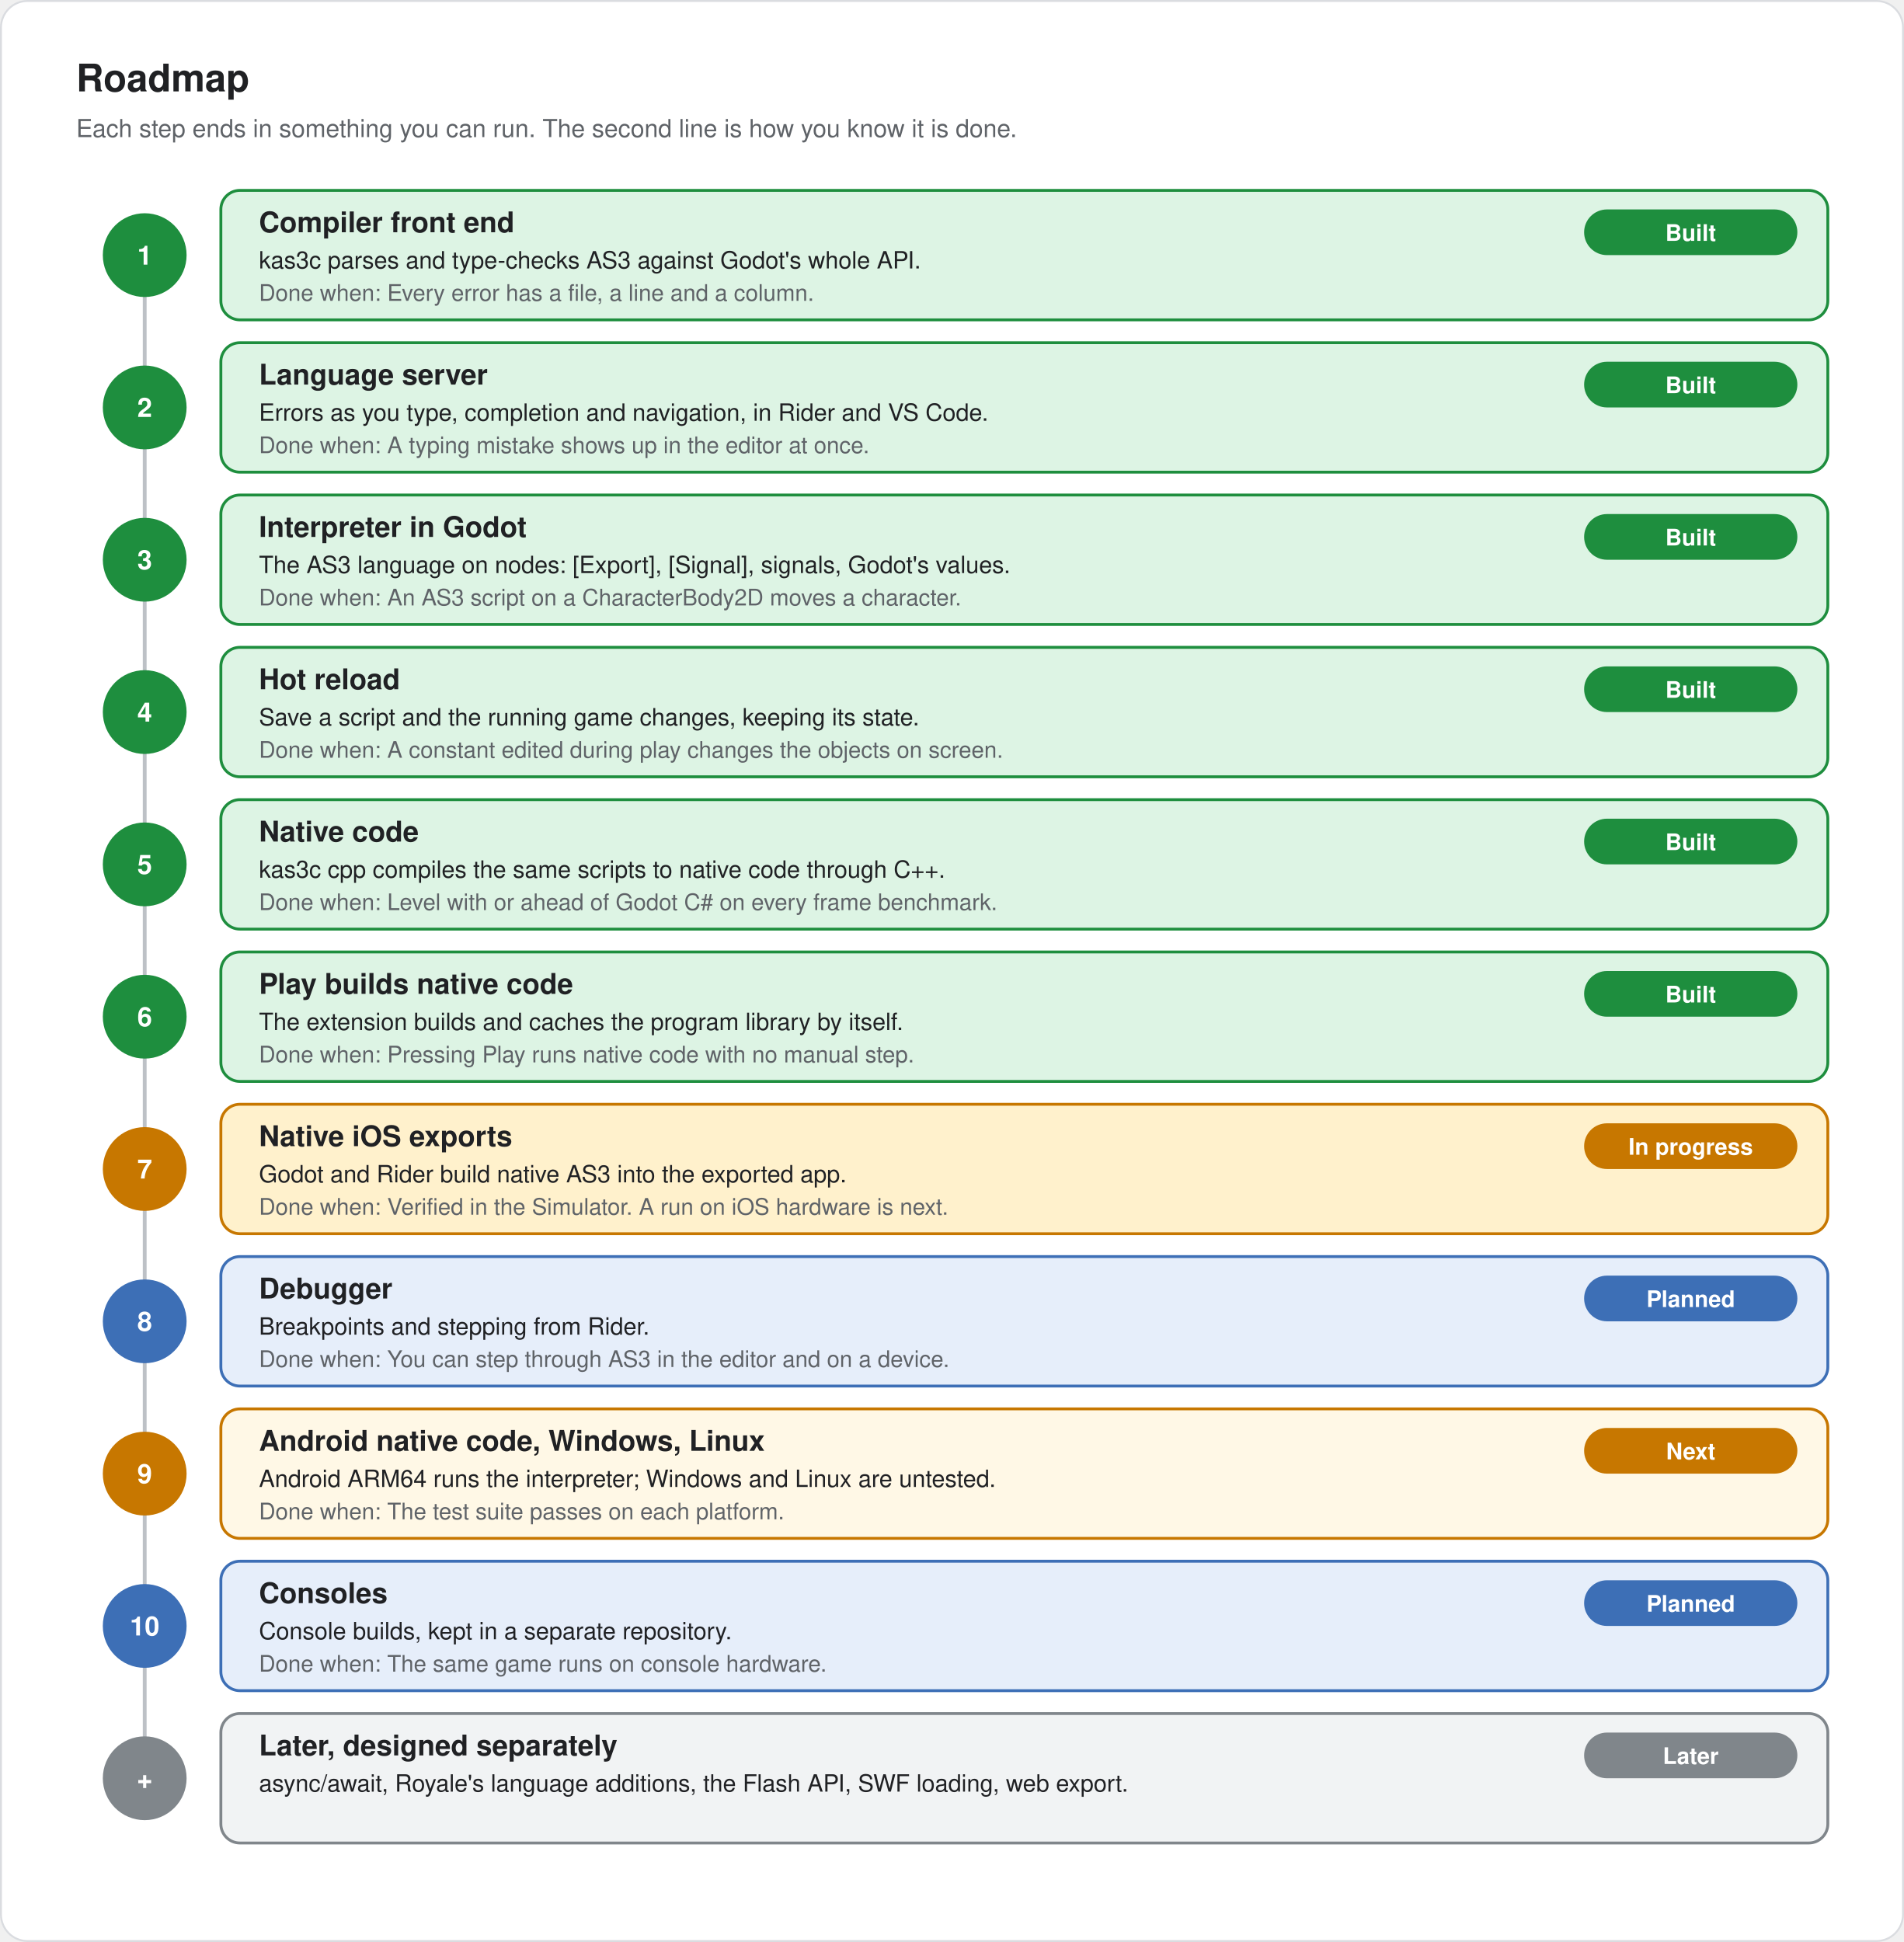
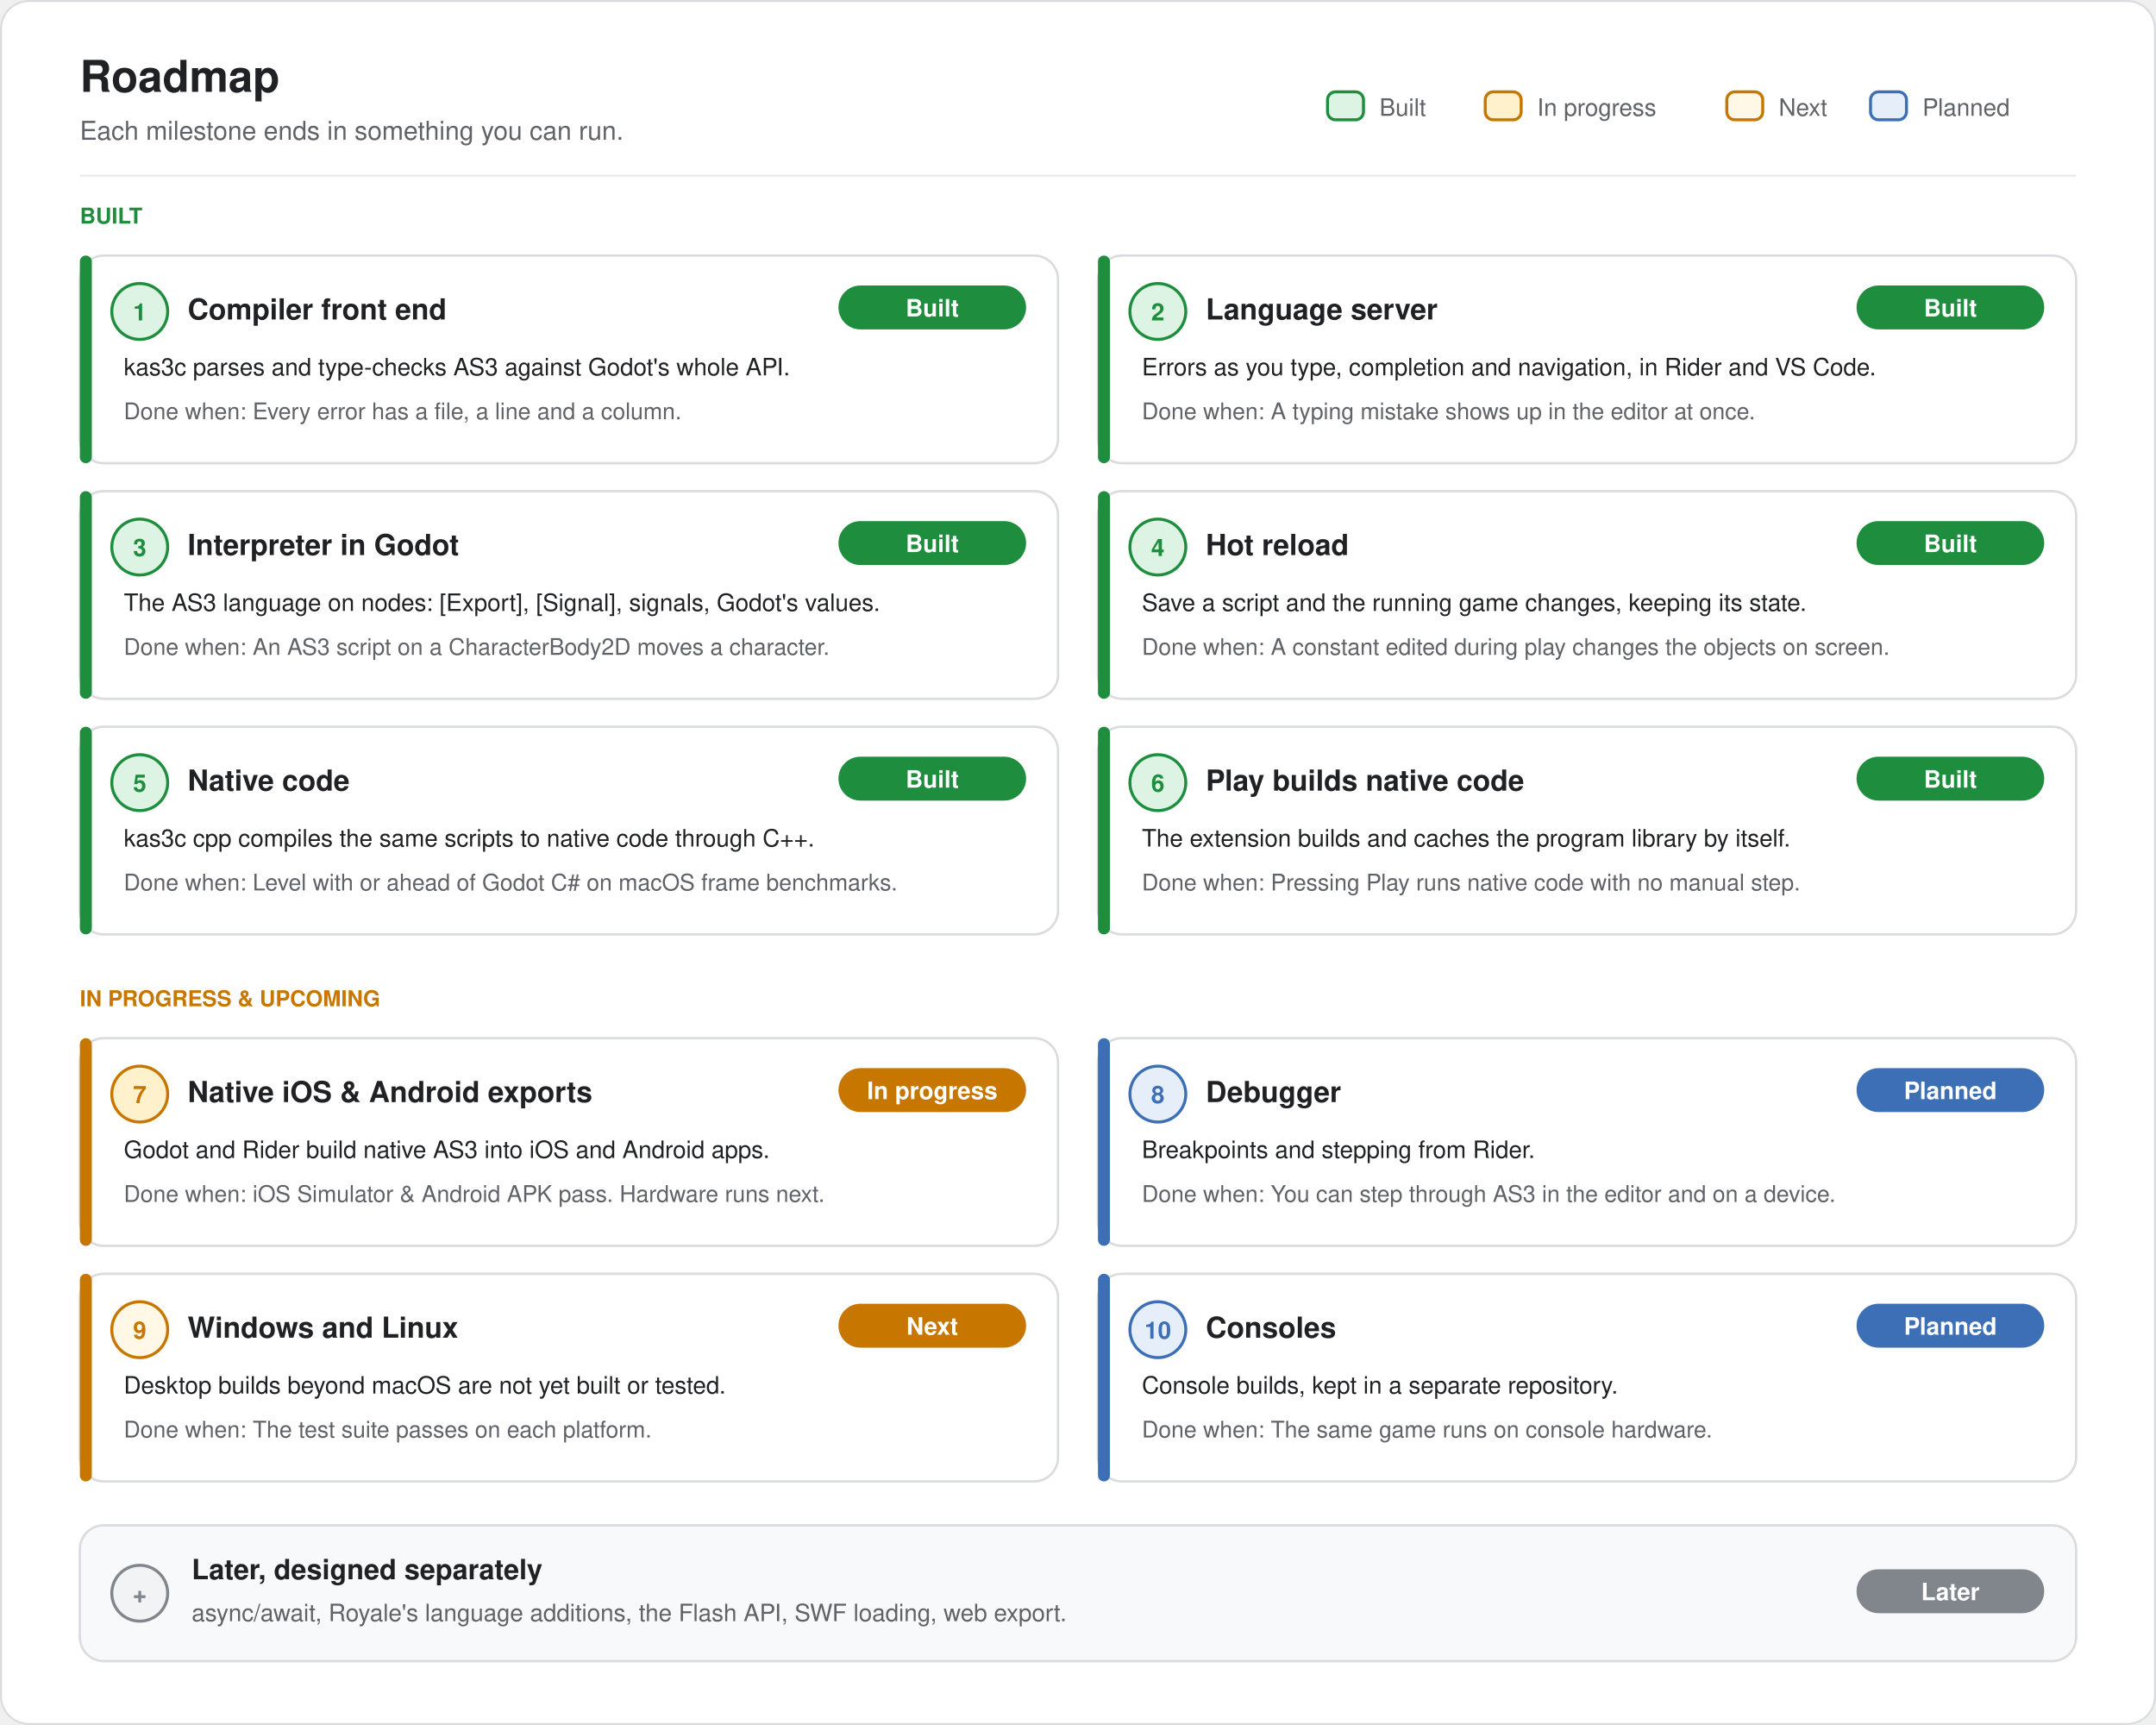
- <svg xmlns="http://www.w3.org/2000/svg" viewBox="0 0 1000 1020" width="1000" height="1020" font-family="Helvetica Neue, Helvetica, Arial, sans-serif" role="img" aria-label="Roadmap">
+ <svg xmlns="http://www.w3.org/2000/svg" viewBox="0 0 1080 864" width="1080" height="864" font-family="Helvetica Neue, Helvetica, Arial, sans-serif" role="img" aria-label="Roadmap">
  <defs>
    <marker id="arrow" viewBox="0 0 10 10" refX="9" refY="5" markerWidth="8" markerHeight="8" orient="auto-start-reverse">
      <path d="M0 0 L10 5 L0 10 z" fill="#5F6368" />
    </marker>
  </defs>
-   <rect x="0.5" y="0.5" width="999" height="1019" rx="14" fill="#FFFFFF" stroke="#DADCE0" />
-   <text x="40" y="48" font-size="20" text-anchor="start" font-weight="bold" fill="#202124">Roadmap</text>
-   <text x="40" y="72" font-size="13" text-anchor="start" font-weight="normal" fill="#5F6368">Each step ends in something you can run. The second line is how you know it is done.</text>
-   <line x1="76" y1="134.0" x2="76" y2="934.0" stroke="#BDC1C6" stroke-width="2" />
-   <rect x="116" y="100" width="844" height="68" rx="10" fill="#DDF4E4" stroke="#1E8E3E" stroke-width="1.5" />
-   <circle cx="76" cy="134.0" r="22" fill="#1E8E3E" />
-   <text x="76" y="139.0" font-size="14" text-anchor="middle" font-weight="bold" fill="#FFFFFF">1</text>
-   <text x="136" y="122" font-size="15" text-anchor="start" font-weight="bold" fill="#202124">Compiler front end</text>
-   <text x="136" y="141" font-size="12.5" text-anchor="start" font-weight="normal" fill="#202124">kas3c parses and type-checks AS3 against Godot's whole API.</text>
-   <text x="136" y="158" font-size="12" text-anchor="start" font-weight="normal" fill="#5F6368">Done when: Every error has a file, a line and a column.</text>
-   <rect x="832" y="110" width="112" height="24" rx="12.0" fill="#1E8E3E" />
-   <text x="888.0" y="126.5" font-size="12" text-anchor="middle" font-weight="bold" fill="#FFFFFF">Built</text>
-   <rect x="116" y="180" width="844" height="68" rx="10" fill="#DDF4E4" stroke="#1E8E3E" stroke-width="1.5" />
-   <circle cx="76" cy="214.0" r="22" fill="#1E8E3E" />
-   <text x="76" y="219.0" font-size="14" text-anchor="middle" font-weight="bold" fill="#FFFFFF">2</text>
-   <text x="136" y="202" font-size="15" text-anchor="start" font-weight="bold" fill="#202124">Language server</text>
-   <text x="136" y="221" font-size="12.5" text-anchor="start" font-weight="normal" fill="#202124">Errors as you type, completion and navigation, in Rider and VS Code.</text>
-   <text x="136" y="238" font-size="12" text-anchor="start" font-weight="normal" fill="#5F6368">Done when: A typing mistake shows up in the editor at once.</text>
-   <rect x="832" y="190" width="112" height="24" rx="12.0" fill="#1E8E3E" />
-   <text x="888.0" y="206.5" font-size="12" text-anchor="middle" font-weight="bold" fill="#FFFFFF">Built</text>
-   <rect x="116" y="260" width="844" height="68" rx="10" fill="#DDF4E4" stroke="#1E8E3E" stroke-width="1.5" />
-   <circle cx="76" cy="294.0" r="22" fill="#1E8E3E" />
-   <text x="76" y="299.0" font-size="14" text-anchor="middle" font-weight="bold" fill="#FFFFFF">3</text>
-   <text x="136" y="282" font-size="15" text-anchor="start" font-weight="bold" fill="#202124">Interpreter in Godot</text>
-   <text x="136" y="301" font-size="12.5" text-anchor="start" font-weight="normal" fill="#202124">The AS3 language on nodes: [Export], [Signal], signals, Godot's values.</text>
-   <text x="136" y="318" font-size="12" text-anchor="start" font-weight="normal" fill="#5F6368">Done when: An AS3 script on a CharacterBody2D moves a character.</text>
-   <rect x="832" y="270" width="112" height="24" rx="12.0" fill="#1E8E3E" />
-   <text x="888.0" y="286.5" font-size="12" text-anchor="middle" font-weight="bold" fill="#FFFFFF">Built</text>
-   <rect x="116" y="340" width="844" height="68" rx="10" fill="#DDF4E4" stroke="#1E8E3E" stroke-width="1.5" />
-   <circle cx="76" cy="374.0" r="22" fill="#1E8E3E" />
-   <text x="76" y="379.0" font-size="14" text-anchor="middle" font-weight="bold" fill="#FFFFFF">4</text>
-   <text x="136" y="362" font-size="15" text-anchor="start" font-weight="bold" fill="#202124">Hot reload</text>
-   <text x="136" y="381" font-size="12.5" text-anchor="start" font-weight="normal" fill="#202124">Save a script and the running game changes, keeping its state.</text>
-   <text x="136" y="398" font-size="12" text-anchor="start" font-weight="normal" fill="#5F6368">Done when: A constant edited during play changes the objects on screen.</text>
-   <rect x="832" y="350" width="112" height="24" rx="12.0" fill="#1E8E3E" />
-   <text x="888.0" y="366.5" font-size="12" text-anchor="middle" font-weight="bold" fill="#FFFFFF">Built</text>
-   <rect x="116" y="420" width="844" height="68" rx="10" fill="#DDF4E4" stroke="#1E8E3E" stroke-width="1.5" />
-   <circle cx="76" cy="454.0" r="22" fill="#1E8E3E" />
-   <text x="76" y="459.0" font-size="14" text-anchor="middle" font-weight="bold" fill="#FFFFFF">5</text>
-   <text x="136" y="442" font-size="15" text-anchor="start" font-weight="bold" fill="#202124">Native code</text>
-   <text x="136" y="461" font-size="12.5" text-anchor="start" font-weight="normal" fill="#202124">kas3c cpp compiles the same scripts to native code through C++.</text>
-   <text x="136" y="478" font-size="12" text-anchor="start" font-weight="normal" fill="#5F6368">Done when: Level with or ahead of Godot C# on every frame benchmark.</text>
-   <rect x="832" y="430" width="112" height="24" rx="12.0" fill="#1E8E3E" />
-   <text x="888.0" y="446.5" font-size="12" text-anchor="middle" font-weight="bold" fill="#FFFFFF">Built</text>
-   <rect x="116" y="500" width="844" height="68" rx="10" fill="#DDF4E4" stroke="#1E8E3E" stroke-width="1.5" />
-   <circle cx="76" cy="534.0" r="22" fill="#1E8E3E" />
-   <text x="76" y="539.0" font-size="14" text-anchor="middle" font-weight="bold" fill="#FFFFFF">6</text>
-   <text x="136" y="522" font-size="15" text-anchor="start" font-weight="bold" fill="#202124">Play builds native code</text>
-   <text x="136" y="541" font-size="12.5" text-anchor="start" font-weight="normal" fill="#202124">The extension builds and caches the program library by itself.</text>
-   <text x="136" y="558" font-size="12" text-anchor="start" font-weight="normal" fill="#5F6368">Done when: Pressing Play runs native code with no manual step.</text>
-   <rect x="832" y="510" width="112" height="24" rx="12.0" fill="#1E8E3E" />
-   <text x="888.0" y="526.5" font-size="12" text-anchor="middle" font-weight="bold" fill="#FFFFFF">Built</text>
-   <rect x="116" y="580" width="844" height="68" rx="10" fill="#FFF1CC" stroke="#C77700" stroke-width="1.5" />
-   <circle cx="76" cy="614.0" r="22" fill="#C77700" />
-   <text x="76" y="619.0" font-size="14" text-anchor="middle" font-weight="bold" fill="#FFFFFF">7</text>
-   <text x="136" y="602" font-size="15" text-anchor="start" font-weight="bold" fill="#202124">Native iOS exports</text>
-   <text x="136" y="621" font-size="12.5" text-anchor="start" font-weight="normal" fill="#202124">Godot and Rider build native AS3 into the exported app.</text>
-   <text x="136" y="638" font-size="12" text-anchor="start" font-weight="normal" fill="#5F6368">Done when: Verified in the Simulator. A run on iOS hardware is next.</text>
-   <rect x="832" y="590" width="112" height="24" rx="12.0" fill="#C77700" />
-   <text x="888.0" y="606.5" font-size="12" text-anchor="middle" font-weight="bold" fill="#FFFFFF">In progress</text>
-   <rect x="116" y="660" width="844" height="68" rx="10" fill="#E6EEFA" stroke="#3D6FB6" stroke-width="1.5" />
-   <circle cx="76" cy="694.0" r="22" fill="#3D6FB6" />
-   <text x="76" y="699.0" font-size="14" text-anchor="middle" font-weight="bold" fill="#FFFFFF">8</text>
-   <text x="136" y="682" font-size="15" text-anchor="start" font-weight="bold" fill="#202124">Debugger</text>
-   <text x="136" y="701" font-size="12.5" text-anchor="start" font-weight="normal" fill="#202124">Breakpoints and stepping from Rider.</text>
-   <text x="136" y="718" font-size="12" text-anchor="start" font-weight="normal" fill="#5F6368">Done when: You can step through AS3 in the editor and on a device.</text>
-   <rect x="832" y="670" width="112" height="24" rx="12.0" fill="#3D6FB6" />
-   <text x="888.0" y="686.5" font-size="12" text-anchor="middle" font-weight="bold" fill="#FFFFFF">Planned</text>
-   <rect x="116" y="740" width="844" height="68" rx="10" fill="#FFF8E6" stroke="#C77700" stroke-width="1.5" />
-   <circle cx="76" cy="774.0" r="22" fill="#C77700" />
-   <text x="76" y="779.0" font-size="14" text-anchor="middle" font-weight="bold" fill="#FFFFFF">9</text>
-   <text x="136" y="762" font-size="15" text-anchor="start" font-weight="bold" fill="#202124">Android native code, Windows, Linux</text>
-   <text x="136" y="781" font-size="12.5" text-anchor="start" font-weight="normal" fill="#202124">Android ARM64 runs the interpreter; Windows and Linux are untested.</text>
-   <text x="136" y="798" font-size="12" text-anchor="start" font-weight="normal" fill="#5F6368">Done when: The test suite passes on each platform.</text>
-   <rect x="832" y="750" width="112" height="24" rx="12.0" fill="#C77700" />
-   <text x="888.0" y="766.5" font-size="12" text-anchor="middle" font-weight="bold" fill="#FFFFFF">Next</text>
-   <rect x="116" y="820" width="844" height="68" rx="10" fill="#E6EEFA" stroke="#3D6FB6" stroke-width="1.5" />
-   <circle cx="76" cy="854.0" r="22" fill="#3D6FB6" />
-   <text x="76" y="859.0" font-size="14" text-anchor="middle" font-weight="bold" fill="#FFFFFF">10</text>
-   <text x="136" y="842" font-size="15" text-anchor="start" font-weight="bold" fill="#202124">Consoles</text>
-   <text x="136" y="861" font-size="12.5" text-anchor="start" font-weight="normal" fill="#202124">Console builds, kept in a separate repository.</text>
-   <text x="136" y="878" font-size="12" text-anchor="start" font-weight="normal" fill="#5F6368">Done when: The same game runs on console hardware.</text>
-   <rect x="832" y="830" width="112" height="24" rx="12.0" fill="#3D6FB6" />
-   <text x="888.0" y="846.5" font-size="12" text-anchor="middle" font-weight="bold" fill="#FFFFFF">Planned</text>
-   <rect x="116" y="900" width="844" height="68" rx="10" fill="#F1F3F4" stroke="#80868B" stroke-width="1.5" />
-   <circle cx="76" cy="934.0" r="22" fill="#80868B" />
-   <text x="76" y="939.0" font-size="14" text-anchor="middle" font-weight="bold" fill="#FFFFFF">+</text>
-   <text x="136" y="922" font-size="15" text-anchor="start" font-weight="bold" fill="#202124">Later, designed separately</text>
-   <text x="136" y="941" font-size="12.5" text-anchor="start" font-weight="normal" fill="#202124">async/await, Royale's language additions, the Flash API, SWF loading, web export.</text>
-   <rect x="832" y="910" width="112" height="24" rx="12.0" fill="#80868B" />
-   <text x="888.0" y="926.5" font-size="12" text-anchor="middle" font-weight="bold" fill="#FFFFFF">Later</text>
+   <rect x="0.5" y="0.5" width="1079" height="863" rx="14" fill="#FFFFFF" stroke="#DADCE0" />
+   <text x="40" y="46" font-size="22" text-anchor="start" font-weight="bold" fill="#202124">Roadmap</text>
+   <text x="40" y="70" font-size="13" text-anchor="start" font-weight="normal" fill="#5F6368">Each milestone ends in something you can run.</text>
+   <rect x="665" y="46" width="18" height="14" rx="4" fill="#DDF4E4" stroke="#1E8E3E" stroke-width="1.5" />
+   <text x="691" y="58" font-size="12" text-anchor="start" font-weight="normal" fill="#5F6368">Built</text>
+   <rect x="744" y="46" width="18" height="14" rx="4" fill="#FFF1CC" stroke="#C77700" stroke-width="1.5" />
+   <text x="770" y="58" font-size="12" text-anchor="start" font-weight="normal" fill="#5F6368">In progress</text>
+   <rect x="865" y="46" width="18" height="14" rx="4" fill="#FFF8E6" stroke="#C77700" stroke-width="1.5" />
+   <text x="891" y="58" font-size="12" text-anchor="start" font-weight="normal" fill="#5F6368">Next</text>
+   <rect x="937" y="46" width="18" height="14" rx="4" fill="#E6EEFA" stroke="#3D6FB6" stroke-width="1.5" />
+   <text x="963" y="58" font-size="12" text-anchor="start" font-weight="normal" fill="#5F6368">Planned</text>
+   <line x1="40" y1="88" x2="1040" y2="88" stroke="#E8EAED" stroke-width="1" />
+   <text x="40" y="112" font-size="11" text-anchor="start" font-weight="bold" fill="#1E8E3E">BUILT</text>
+   <rect x="40" y="128" width="490" height="104" rx="12" fill="#FFFFFF" stroke="#DADCE0" stroke-width="1.2" />
+   <rect x="40" y="128" width="6" height="104" rx="3" fill="#1E8E3E" />
+   <circle cx="70" cy="156" r="14" fill="#DDF4E4" stroke="#1E8E3E" stroke-width="1.5" />
+   <text x="70" y="160.5" font-size="12" text-anchor="middle" font-weight="bold" fill="#1E8E3E">1</text>
+   <text x="94" y="160" font-size="14.5" text-anchor="start" font-weight="bold" fill="#202124">Compiler front end</text>
+   <rect x="420" y="143" width="94" height="22" rx="11.0" fill="#1E8E3E" />
+   <text x="467.0" y="158.5" font-size="12" text-anchor="middle" font-weight="bold" fill="#FFFFFF">Built</text>
+   <text x="62" y="188" font-size="12" text-anchor="start" font-weight="normal" fill="#202124">kas3c parses and type-checks AS3 against Godot's whole API.</text>
+   <text x="62" y="210" font-size="11.5" text-anchor="start" font-weight="normal" fill="#5F6368">Done when: Every error has a file, a line and a column.</text>
+   <rect x="550" y="128" width="490" height="104" rx="12" fill="#FFFFFF" stroke="#DADCE0" stroke-width="1.2" />
+   <rect x="550" y="128" width="6" height="104" rx="3" fill="#1E8E3E" />
+   <circle cx="580" cy="156" r="14" fill="#DDF4E4" stroke="#1E8E3E" stroke-width="1.5" />
+   <text x="580" y="160.5" font-size="12" text-anchor="middle" font-weight="bold" fill="#1E8E3E">2</text>
+   <text x="604" y="160" font-size="14.5" text-anchor="start" font-weight="bold" fill="#202124">Language server</text>
+   <rect x="930" y="143" width="94" height="22" rx="11.0" fill="#1E8E3E" />
+   <text x="977.0" y="158.5" font-size="12" text-anchor="middle" font-weight="bold" fill="#FFFFFF">Built</text>
+   <text x="572" y="188" font-size="12" text-anchor="start" font-weight="normal" fill="#202124">Errors as you type, completion and navigation, in Rider and VS Code.</text>
+   <text x="572" y="210" font-size="11.5" text-anchor="start" font-weight="normal" fill="#5F6368">Done when: A typing mistake shows up in the editor at once.</text>
+   <rect x="40" y="246" width="490" height="104" rx="12" fill="#FFFFFF" stroke="#DADCE0" stroke-width="1.2" />
+   <rect x="40" y="246" width="6" height="104" rx="3" fill="#1E8E3E" />
+   <circle cx="70" cy="274" r="14" fill="#DDF4E4" stroke="#1E8E3E" stroke-width="1.5" />
+   <text x="70" y="278.5" font-size="12" text-anchor="middle" font-weight="bold" fill="#1E8E3E">3</text>
+   <text x="94" y="278" font-size="14.5" text-anchor="start" font-weight="bold" fill="#202124">Interpreter in Godot</text>
+   <rect x="420" y="261" width="94" height="22" rx="11.0" fill="#1E8E3E" />
+   <text x="467.0" y="276.5" font-size="12" text-anchor="middle" font-weight="bold" fill="#FFFFFF">Built</text>
+   <text x="62" y="306" font-size="12" text-anchor="start" font-weight="normal" fill="#202124">The AS3 language on nodes: [Export], [Signal], signals, Godot's values.</text>
+   <text x="62" y="328" font-size="11.5" text-anchor="start" font-weight="normal" fill="#5F6368">Done when: An AS3 script on a CharacterBody2D moves a character.</text>
+   <rect x="550" y="246" width="490" height="104" rx="12" fill="#FFFFFF" stroke="#DADCE0" stroke-width="1.2" />
+   <rect x="550" y="246" width="6" height="104" rx="3" fill="#1E8E3E" />
+   <circle cx="580" cy="274" r="14" fill="#DDF4E4" stroke="#1E8E3E" stroke-width="1.5" />
+   <text x="580" y="278.5" font-size="12" text-anchor="middle" font-weight="bold" fill="#1E8E3E">4</text>
+   <text x="604" y="278" font-size="14.5" text-anchor="start" font-weight="bold" fill="#202124">Hot reload</text>
+   <rect x="930" y="261" width="94" height="22" rx="11.0" fill="#1E8E3E" />
+   <text x="977.0" y="276.5" font-size="12" text-anchor="middle" font-weight="bold" fill="#FFFFFF">Built</text>
+   <text x="572" y="306" font-size="12" text-anchor="start" font-weight="normal" fill="#202124">Save a script and the running game changes, keeping its state.</text>
+   <text x="572" y="328" font-size="11.5" text-anchor="start" font-weight="normal" fill="#5F6368">Done when: A constant edited during play changes the objects on screen.</text>
+   <rect x="40" y="364" width="490" height="104" rx="12" fill="#FFFFFF" stroke="#DADCE0" stroke-width="1.2" />
+   <rect x="40" y="364" width="6" height="104" rx="3" fill="#1E8E3E" />
+   <circle cx="70" cy="392" r="14" fill="#DDF4E4" stroke="#1E8E3E" stroke-width="1.5" />
+   <text x="70" y="396.5" font-size="12" text-anchor="middle" font-weight="bold" fill="#1E8E3E">5</text>
+   <text x="94" y="396" font-size="14.5" text-anchor="start" font-weight="bold" fill="#202124">Native code</text>
+   <rect x="420" y="379" width="94" height="22" rx="11.0" fill="#1E8E3E" />
+   <text x="467.0" y="394.5" font-size="12" text-anchor="middle" font-weight="bold" fill="#FFFFFF">Built</text>
+   <text x="62" y="424" font-size="12" text-anchor="start" font-weight="normal" fill="#202124">kas3c cpp compiles the same scripts to native code through C++.</text>
+   <text x="62" y="446" font-size="11.5" text-anchor="start" font-weight="normal" fill="#5F6368">Done when: Level with or ahead of Godot C# on macOS frame benchmarks.</text>
+   <rect x="550" y="364" width="490" height="104" rx="12" fill="#FFFFFF" stroke="#DADCE0" stroke-width="1.2" />
+   <rect x="550" y="364" width="6" height="104" rx="3" fill="#1E8E3E" />
+   <circle cx="580" cy="392" r="14" fill="#DDF4E4" stroke="#1E8E3E" stroke-width="1.5" />
+   <text x="580" y="396.5" font-size="12" text-anchor="middle" font-weight="bold" fill="#1E8E3E">6</text>
+   <text x="604" y="396" font-size="14.5" text-anchor="start" font-weight="bold" fill="#202124">Play builds native code</text>
+   <rect x="930" y="379" width="94" height="22" rx="11.0" fill="#1E8E3E" />
+   <text x="977.0" y="394.5" font-size="12" text-anchor="middle" font-weight="bold" fill="#FFFFFF">Built</text>
+   <text x="572" y="424" font-size="12" text-anchor="start" font-weight="normal" fill="#202124">The extension builds and caches the program library by itself.</text>
+   <text x="572" y="446" font-size="11.5" text-anchor="start" font-weight="normal" fill="#5F6368">Done when: Pressing Play runs native code with no manual step.</text>
+   <text x="40" y="504" font-size="11" text-anchor="start" font-weight="bold" fill="#C77700">IN PROGRESS &amp; UPCOMING</text>
+   <rect x="40" y="520" width="490" height="104" rx="12" fill="#FFFFFF" stroke="#DADCE0" stroke-width="1.2" />
+   <rect x="40" y="520" width="6" height="104" rx="3" fill="#C77700" />
+   <circle cx="70" cy="548" r="14" fill="#FFF1CC" stroke="#C77700" stroke-width="1.5" />
+   <text x="70" y="552.5" font-size="12" text-anchor="middle" font-weight="bold" fill="#C77700">7</text>
+   <text x="94" y="552" font-size="14.5" text-anchor="start" font-weight="bold" fill="#202124">Native iOS &amp; Android exports</text>
+   <rect x="420" y="535" width="94" height="22" rx="11.0" fill="#C77700" />
+   <text x="467.0" y="550.5" font-size="12" text-anchor="middle" font-weight="bold" fill="#FFFFFF">In progress</text>
+   <text x="62" y="580" font-size="12" text-anchor="start" font-weight="normal" fill="#202124">Godot and Rider build native AS3 into iOS and Android apps.</text>
+   <text x="62" y="602" font-size="11.5" text-anchor="start" font-weight="normal" fill="#5F6368">Done when: iOS Simulator &amp; Android APK pass. Hardware runs next.</text>
+   <rect x="550" y="520" width="490" height="104" rx="12" fill="#FFFFFF" stroke="#DADCE0" stroke-width="1.2" />
+   <rect x="550" y="520" width="6" height="104" rx="3" fill="#3D6FB6" />
+   <circle cx="580" cy="548" r="14" fill="#E6EEFA" stroke="#3D6FB6" stroke-width="1.5" />
+   <text x="580" y="552.5" font-size="12" text-anchor="middle" font-weight="bold" fill="#3D6FB6">8</text>
+   <text x="604" y="552" font-size="14.5" text-anchor="start" font-weight="bold" fill="#202124">Debugger</text>
+   <rect x="930" y="535" width="94" height="22" rx="11.0" fill="#3D6FB6" />
+   <text x="977.0" y="550.5" font-size="12" text-anchor="middle" font-weight="bold" fill="#FFFFFF">Planned</text>
+   <text x="572" y="580" font-size="12" text-anchor="start" font-weight="normal" fill="#202124">Breakpoints and stepping from Rider.</text>
+   <text x="572" y="602" font-size="11.5" text-anchor="start" font-weight="normal" fill="#5F6368">Done when: You can step through AS3 in the editor and on a device.</text>
+   <rect x="40" y="638" width="490" height="104" rx="12" fill="#FFFFFF" stroke="#DADCE0" stroke-width="1.2" />
+   <rect x="40" y="638" width="6" height="104" rx="3" fill="#C77700" />
+   <circle cx="70" cy="666" r="14" fill="#FFF8E6" stroke="#C77700" stroke-width="1.5" />
+   <text x="70" y="670.5" font-size="12" text-anchor="middle" font-weight="bold" fill="#C77700">9</text>
+   <text x="94" y="670" font-size="14.5" text-anchor="start" font-weight="bold" fill="#202124">Windows and Linux</text>
+   <rect x="420" y="653" width="94" height="22" rx="11.0" fill="#C77700" />
+   <text x="467.0" y="668.5" font-size="12" text-anchor="middle" font-weight="bold" fill="#FFFFFF">Next</text>
+   <text x="62" y="698" font-size="12" text-anchor="start" font-weight="normal" fill="#202124">Desktop builds beyond macOS are not yet built or tested.</text>
+   <text x="62" y="720" font-size="11.5" text-anchor="start" font-weight="normal" fill="#5F6368">Done when: The test suite passes on each platform.</text>
+   <rect x="550" y="638" width="490" height="104" rx="12" fill="#FFFFFF" stroke="#DADCE0" stroke-width="1.2" />
+   <rect x="550" y="638" width="6" height="104" rx="3" fill="#3D6FB6" />
+   <circle cx="580" cy="666" r="14" fill="#E6EEFA" stroke="#3D6FB6" stroke-width="1.5" />
+   <text x="580" y="670.5" font-size="12" text-anchor="middle" font-weight="bold" fill="#3D6FB6">10</text>
+   <text x="604" y="670" font-size="14.5" text-anchor="start" font-weight="bold" fill="#202124">Consoles</text>
+   <rect x="930" y="653" width="94" height="22" rx="11.0" fill="#3D6FB6" />
+   <text x="977.0" y="668.5" font-size="12" text-anchor="middle" font-weight="bold" fill="#FFFFFF">Planned</text>
+   <text x="572" y="698" font-size="12" text-anchor="start" font-weight="normal" fill="#202124">Console builds, kept in a separate repository.</text>
+   <text x="572" y="720" font-size="11.5" text-anchor="start" font-weight="normal" fill="#5F6368">Done when: The same game runs on console hardware.</text>
+   <rect x="40" y="764" width="1000" height="68" rx="12" fill="#F8F9FA" stroke="#DADCE0" stroke-width="1.2" />
+   <circle cx="70" cy="798.0" r="14" fill="#F1F3F4" stroke="#80868B" stroke-width="1.5" />
+   <text x="70" y="802.5" font-size="12" text-anchor="middle" font-weight="bold" fill="#80868B">+</text>
+   <text x="96" y="791" font-size="14" text-anchor="start" font-weight="bold" fill="#202124">Later, designed separately</text>
+   <text x="96" y="812" font-size="12" text-anchor="start" font-weight="normal" fill="#5F6368">async/await, Royale's language additions, the Flash API, SWF loading, web export.</text>
+   <rect x="930" y="786" width="94" height="22" rx="11.0" fill="#80868B" />
+   <text x="977.0" y="801.5" font-size="12" text-anchor="middle" font-weight="bold" fill="#FFFFFF">Later</text>
</svg>
